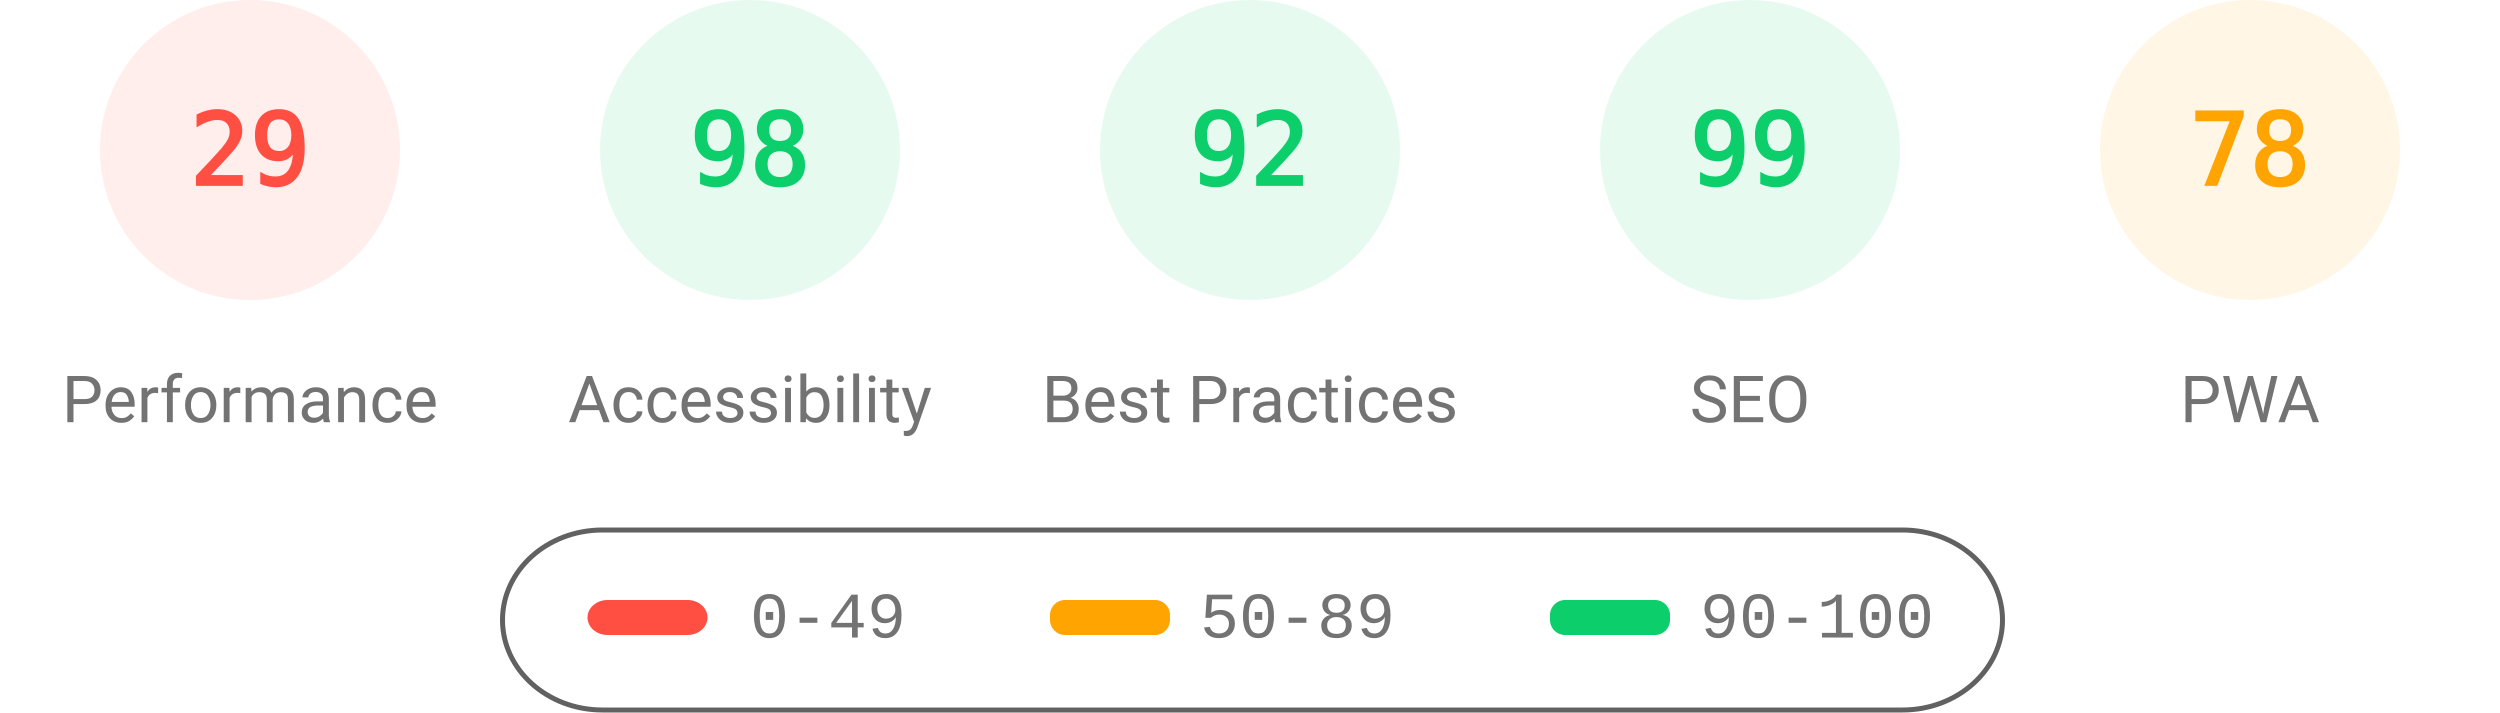
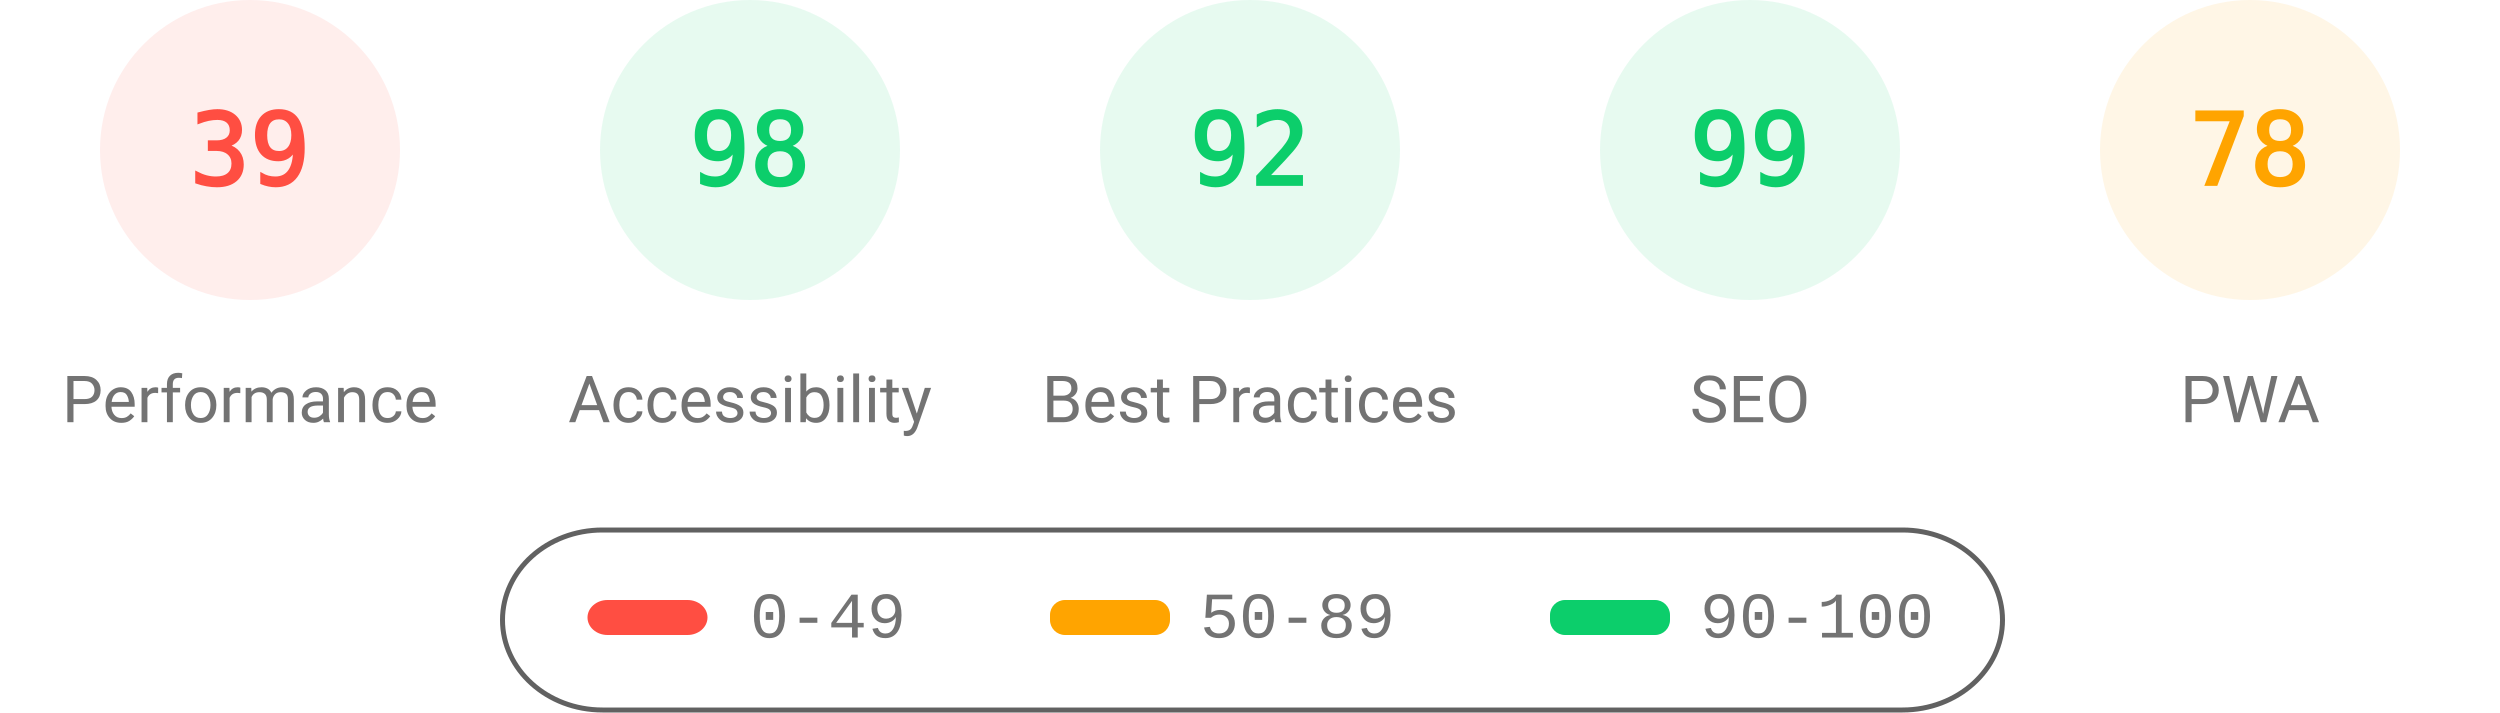
<svg xmlns="http://www.w3.org/2000/svg" fill="none" width="1000" height="285">
  <style>.gauge-base{opacity:.1}.gauge-arc{fill:none;animation-delay:250ms;stroke-linecap:round;transform:rotate(-90deg);transform-origin:100px 60px;animation:load-gauge 1s ease forwards}.guage-text{font-size:40px;font-family:monospace;text-align:center}.guage-red{color:#ff4e42;fill:#ff4e42;stroke:#ff4e42}.guage-orange{color:#ffa400;fill:#ffa400;stroke:#ffa400}.guage-green{color:#0cce6b;fill:#0cce6b;stroke:#0cce6b}.guage-undefined{color:#5c5c5c;fill:#5c5c5c;stroke:#5c5c5c}.guage-title{color:#737373;fill:#737373;stroke:none;font-size:26px;line-height:26px;font-family:Roboto,Halvetica,Arial,sans-serif}@keyframes load-gauge{from{stroke-dasharray:0 352.858}}</style>
  <svg class="guage-div guage-perf guage-red" viewBox="0 0 200 200" width="200" height="200">
    <circle class="gauge-base" r="56" cx="100" cy="60" stroke-width="8" />
-     <circle class="gauge-arc guage-arc-1" r="56" cx="100" cy="60" stroke-width="8" style="stroke-dasharray:102.039,351.858" />
-     <text class="guage-text" x="100" y="60" alignment-baseline="central" dominant-baseline="central" text-anchor="middle">29</text>
+     <circle class="gauge-arc guage-arc-1" r="56" cx="100" cy="60" stroke-width="8" style="stroke-dasharray:137.225,351.858" />
+     <text class="guage-text" x="100" y="60" alignment-baseline="central" dominant-baseline="central" text-anchor="middle">39</text>
    <text class="guage-title" x="100" y="160" alignment-baseline="central" dominant-baseline="central" text-anchor="middle">Performance</text>
  </svg>
  <svg class="guage-div guage-acc guage-green" viewBox="0 0 200 200" width="200" height="200" x="200">
    <circle class="gauge-base" r="56" cx="100" cy="60" stroke-width="8" />
    <circle class="gauge-arc guage-arc-2" r="56" cx="100" cy="60" stroke-width="8" style="stroke-dasharray:344.821,351.858" />
    <text class="guage-text" x="100" y="60" alignment-baseline="central" dominant-baseline="central" text-anchor="middle">98</text>
    <text class="guage-title" x="100" y="160" alignment-baseline="central" dominant-baseline="central" text-anchor="middle">Accessibility</text>
  </svg>
  <svg class="guage-div guage-best guage-green" viewBox="0 0 200 200" width="200" height="200" x="400">
    <circle class="gauge-base" r="56" cx="100" cy="60" stroke-width="8" />
    <circle class="gauge-arc guage-arc-3" r="56" cx="100" cy="60" stroke-width="8" style="stroke-dasharray:323.709,351.858" />
    <text class="guage-text" x="100" y="60" alignment-baseline="central" dominant-baseline="central" text-anchor="middle">92</text>
    <text class="guage-title" x="100" y="160" alignment-baseline="central" dominant-baseline="central" text-anchor="middle">Best Practices</text>
  </svg>
  <svg class="guage-div guage-seo guage-green" viewBox="0 0 200 200" width="200" height="200" x="600">
    <circle class="gauge-base" r="56" cx="100" cy="60" stroke-width="8" />
    <circle class="gauge-arc guage-arc-4" r="56" cx="100" cy="60" stroke-width="8" style="stroke-dasharray:348.339,351.858" />
    <text class="guage-text" x="100" y="60" alignment-baseline="central" dominant-baseline="central" text-anchor="middle">99</text>
    <text class="guage-title" x="100" y="160" alignment-baseline="central" dominant-baseline="central" text-anchor="middle">SEO</text>
  </svg>
  <svg class="guage-div guage-pwa guage-orange" viewBox="0 0 200 200" width="200" height="200" x="800">
    <circle class="gauge-base" r="56" cx="100" cy="60" stroke-width="8" />
    <circle class="gauge-arc guage-arc-4" r="56" cx="100" cy="60" stroke-width="8" style="stroke-dasharray:274.449,351.858" />
    <text class="guage-text" x="100" y="60" alignment-baseline="central" dominant-baseline="central" text-anchor="middle">78</text>
    <text class="guage-title" x="100" y="160" alignment-baseline="central" dominant-baseline="central" text-anchor="middle">PWA</text>
  </svg>
  <svg width="604" height="76" x="200" y="210">
    <path fill="none" id="canvas_background" d="M-1-1h604v80H-1z" />
    <rect fill-opacity="0" stroke="#616161" stroke-width="2" rx="40" id="svg_2" height="72" width="600" y="2" x="1" fill="#000" />
    <rect stroke="#000" rx="8" id="svg_3" height="14" width="48" y="30" x="35" stroke-opacity="null" stroke-width="0" fill="#ff4e42" />
    <rect stroke="#000" rx="6" id="svg_4" height="14" width="48" y="30" x="220" stroke-opacity="null" stroke-width="0" fill="#ffa400" />
    <rect stroke="#000" rx="6" id="svg_5" height="14" width="48" y="30" x="420" stroke-opacity="null" stroke-width="0" fill="#0cce6b" />
    <text xml:space="preserve" text-anchor="start" font-family="'Courier New', Courier, monospace" font-size="26" id="svg_6" y="45" x="100" stroke-opacity="null" stroke-width="0" stroke="#000" fill="#737373">0-49</text>
    <text xml:space="preserve" text-anchor="start" font-family="'Courier New', Courier, monospace" font-size="26" id="svg_7" y="45" x="280" stroke-opacity="null" stroke-width="0" stroke="#000" fill="#737373">50-89</text>
    <text xml:space="preserve" text-anchor="start" font-family="'Courier New', Courier, monospace" font-size="26" id="svg_8" y="45" x="480" stroke-opacity="null" stroke-width="0" stroke="#000" fill="#737373">90-100</text>
  </svg>
</svg>
